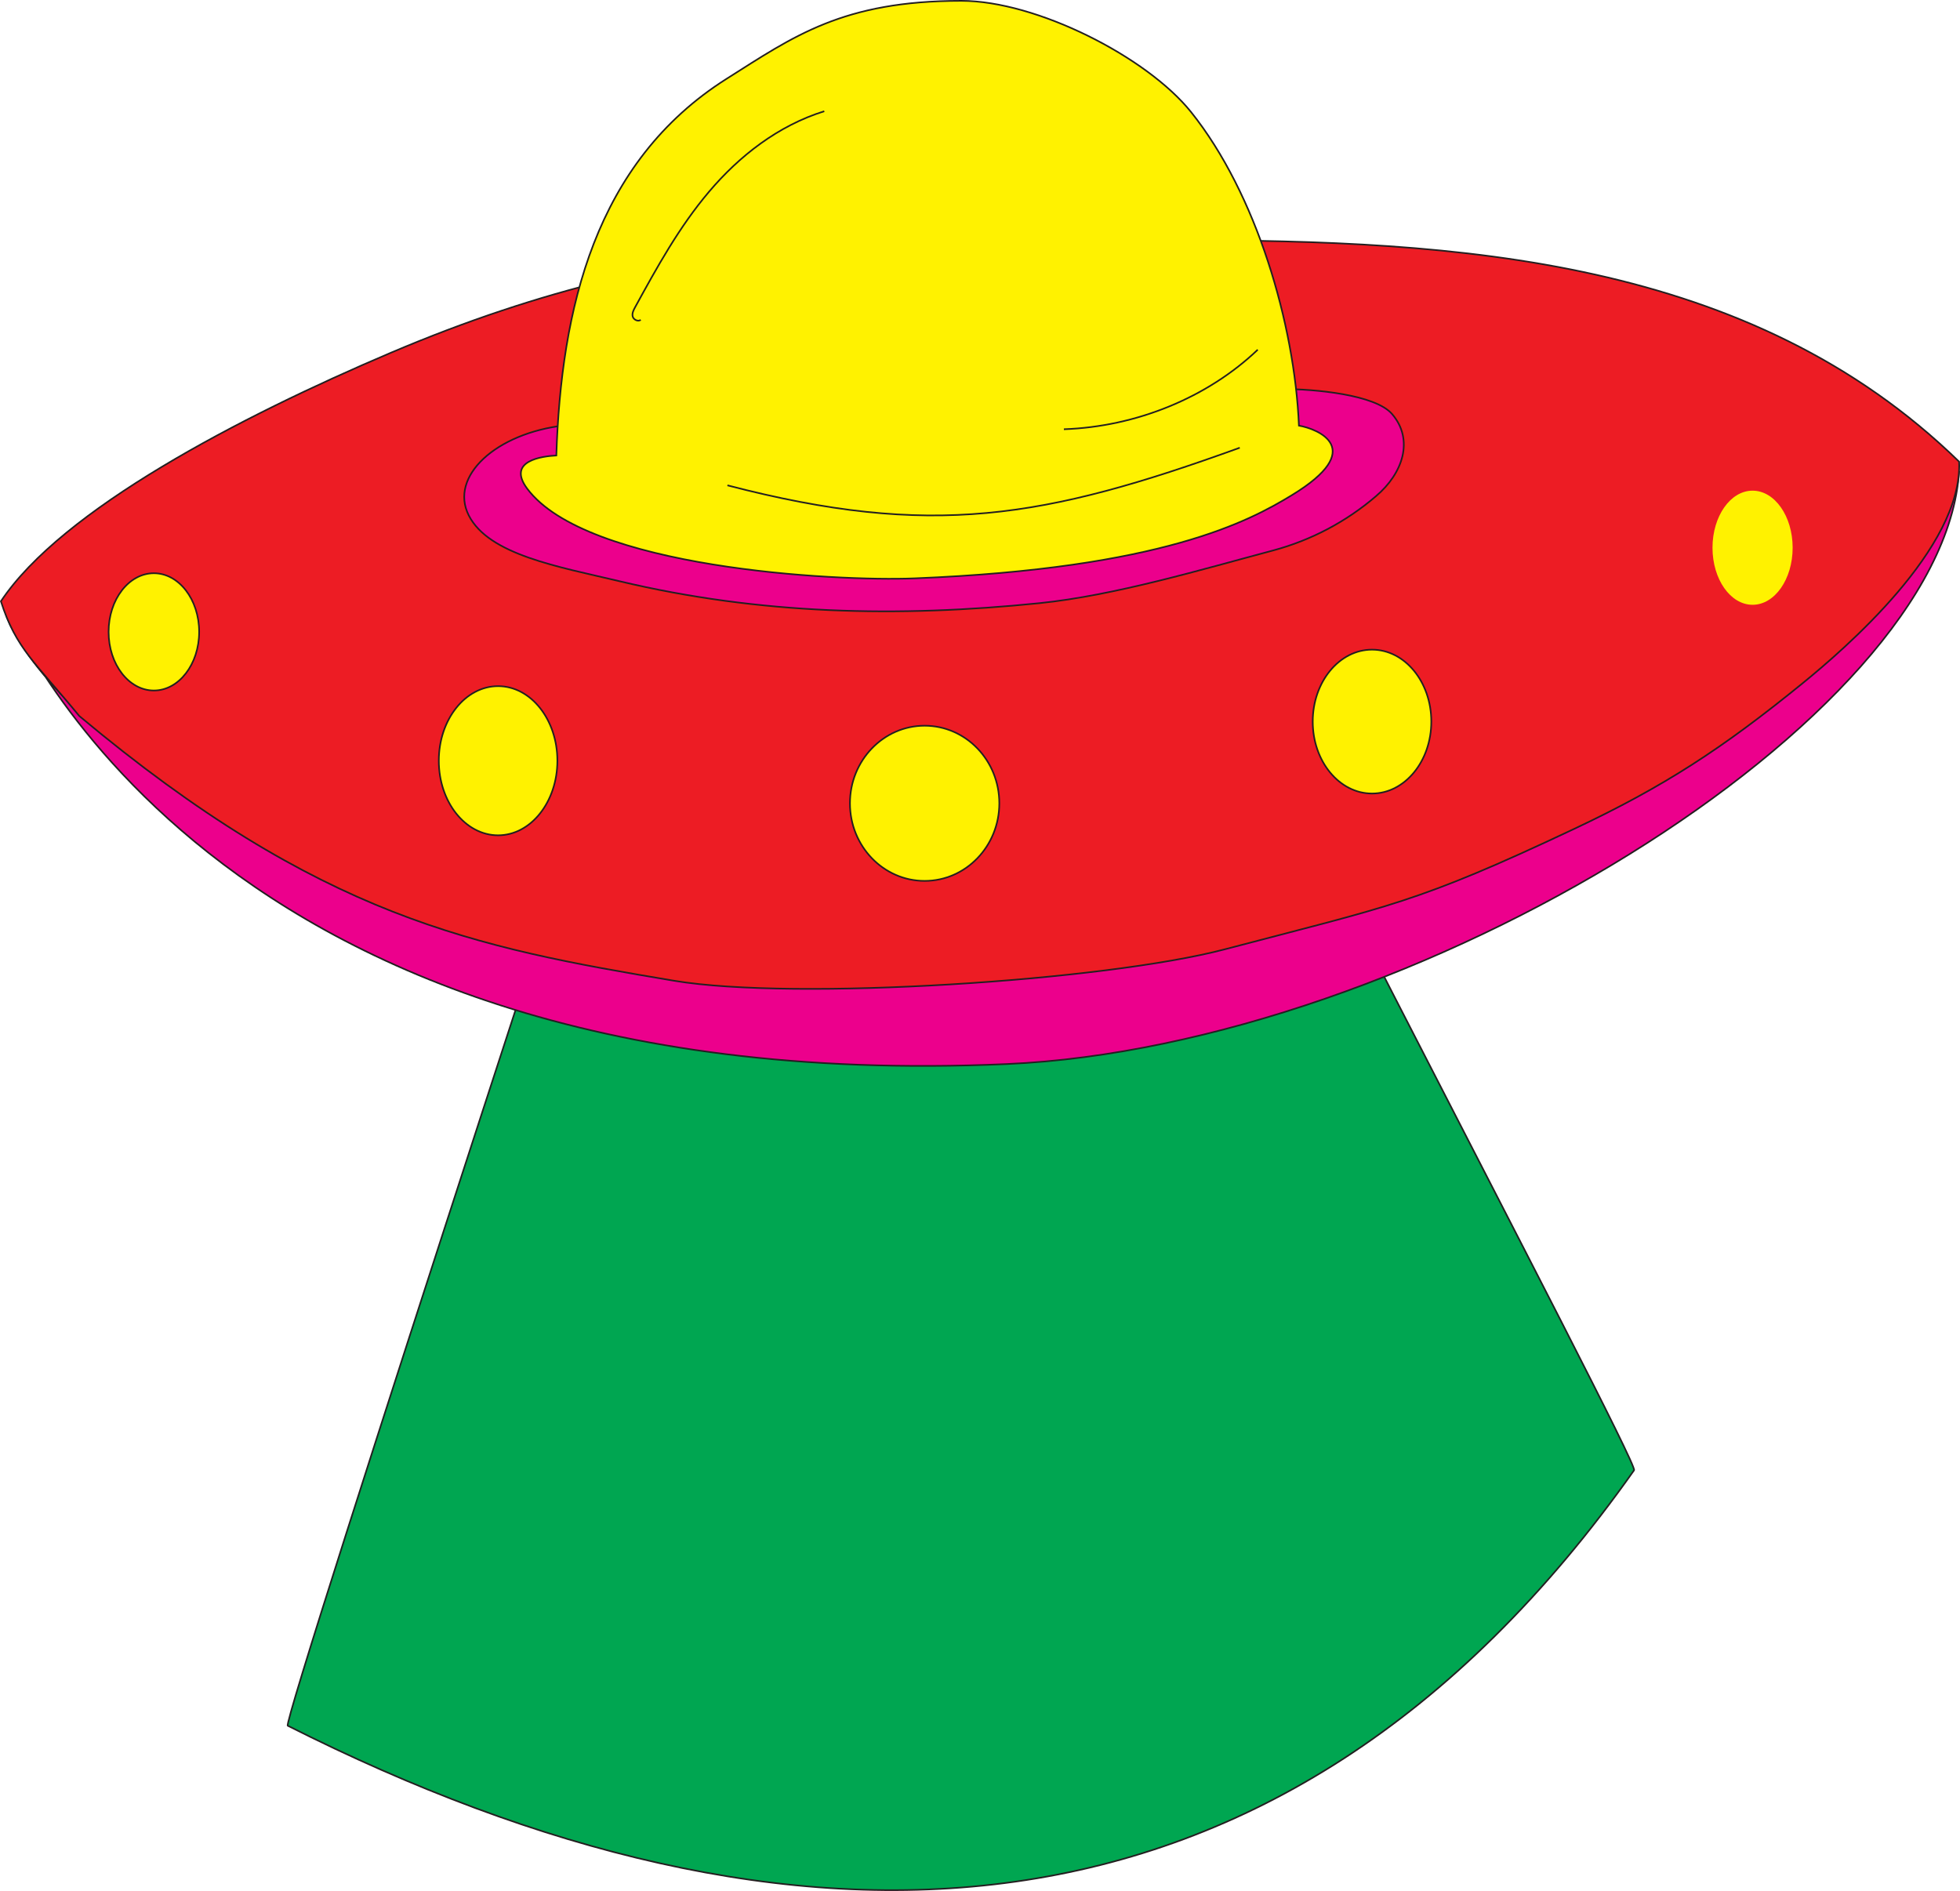
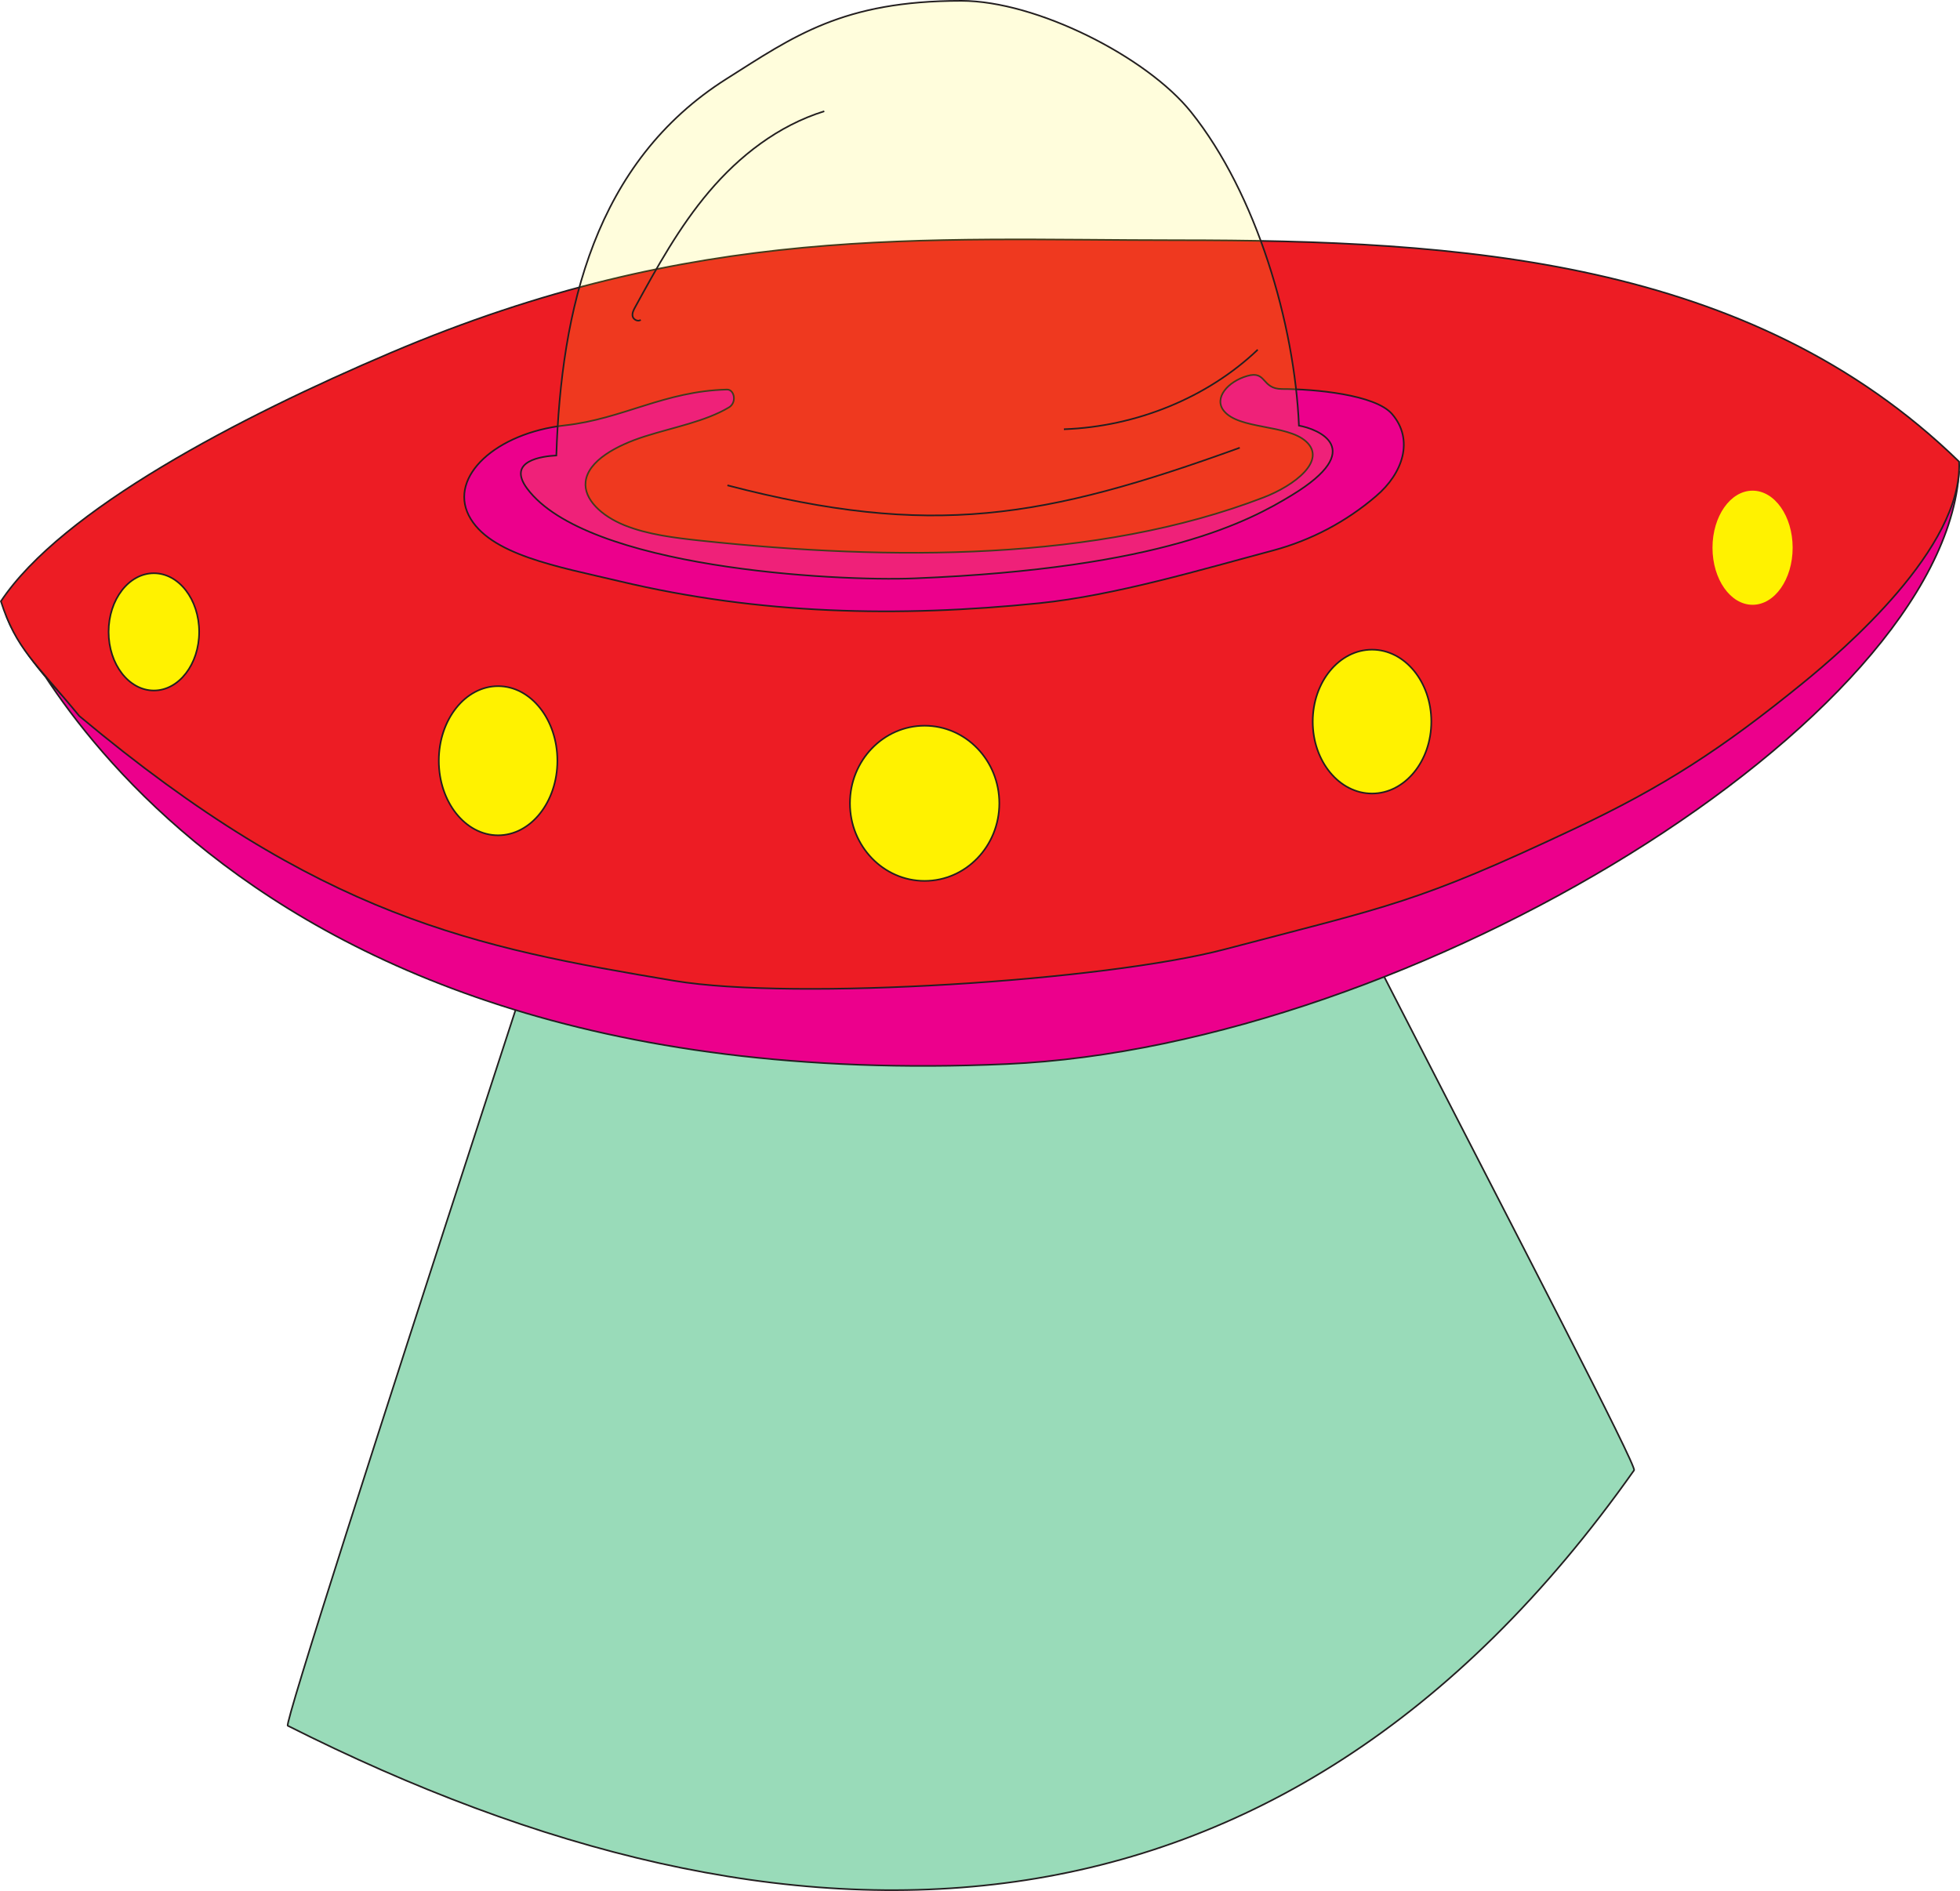
<svg xmlns="http://www.w3.org/2000/svg" id="Layer_1" data-name="Layer 1" width="1212.167" height="1169.475" viewBox="0 0 1212.167 1169.475">
  <g>
-     <path d="M1462.378,1091.018c14.409,53.988,313.402,617.618,309.909,622.567-220.025,311.748-522.791,314.114-832.652,158-4.211-2.121,243.632-756.914,243.632-756.914S1445.315,1027.085,1462.378,1091.018Z" transform="translate(-761.6837 -804.3097)" style="fill: #00a651;stroke: #231f20;stroke-miterlimit: 10" />
+     <path d="M1462.378,1091.018c14.409,53.988,313.402,617.618,309.909,622.567-220.025,311.748-522.791,314.114-832.652,158-4.211-2.121,243.632-756.914,243.632-756.914S1445.315,1027.085,1462.378,1091.018Z" transform="translate(-761.6837 -804.3097)" style="fill: #00a65166;stroke: #231f20;stroke-miterlimit: 10" />
    <path d="M764.599,1180.901c0,14.192,99.599,219.553,612.627,203.421,376.091-11.827,596.215-290.934,596.069-288.573-9.461,153.748-337.622,355.459-588.973,366.63C871.41,1485.174,764.599,1166.709,764.599,1180.901Z" transform="translate(-761.6837 -804.3097)" style="fill: #ec008c;stroke: #231f20;stroke-miterlimit: 10" />
    <path d="M1003.499,1022.422c-93.821,39.874-203.421,96.98-241.266,153.748,9.461,29.567,21.288,37.846,48.49,70.961,149.292,124.864,244.814,143.104,367.815,163.721,74.902,12.555,266.658.014,340.609-19.434,102.727-27.017,118.268-28.384,215.935-74.41,55.946-26.364,91.848-49.841,141.234-89.982,25.571-20.784,99.345-83.97,96.98-137.191-129.211-125.915-309.702-136.973-483.063-136.973C1331.663,952.862,1192.728,942,1003.499,1022.422Z" transform="translate(-761.6837 -804.3097)" style="fill: #ed1c24;stroke: #231f20;stroke-miterlimit: 10" />
    <ellipse cx="308.046" cy="470.475" rx="36.663" ry="46.124" style="fill: #fff200;stroke: #231f20;stroke-miterlimit: 10" />
    <ellipse cx="848.529" cy="446.271" rx="36.663" ry="44.492" style="fill: #fff200;stroke: #231f20;stroke-miterlimit: 10" />
    <ellipse cx="1083.882" cy="338.746" rx="24.784" ry="35.293" style="fill: #fff200" />
    <ellipse cx="571.843" cy="496.81" rx="46.184" ry="47.991" style="fill: #fff200;stroke: #231f20;stroke-miterlimit: 10" />
    <ellipse cx="95.164" cy="390.784" rx="28.001" ry="36.264" style="fill: #fff200;stroke: #231f20;stroke-miterlimit: 10" />
    <path d="M1211.299,1045.226c-38.679.961-64.308,18.153-100.176,22.138-42.576,4.731-71.802,31.516-59.518,55.72,12.396,24.425,55.592,31.731,93.153,40.667,86.998,20.698,172.577,22.459,259.668,13.602,46.736-4.753,100.964-21.01,144.824-32.667a162.21,162.21,0,0,0,63.343-33.448c16.924-14.297,23.592-35.098,10.017-50.872-10.358-12.035-47.879-15.472-67.985-15.472-13.021,0-9.373-11.616-21.58-8.077s-20.695,13.669-14.564,21.477c9.195,11.711,39.036,8.362,50.877,18.99,13.148,11.801-7.037,27.3-26.22,34.678-102.917,39.584-230.292,39.252-347.915,26.733-16.413-1.747-33.213-3.815-47.37-9.562s-25.274-16.027-23.986-26.957c1.52-12.892,19.029-22.392,36.693-28.008s37.364-9.203,51.903-17.881C1217.587,1053.231,1215.856,1045.113,1211.299,1045.226Z" transform="translate(-761.6837 -804.3097)" style="fill: #ec008c;stroke: #231f20;stroke-miterlimit: 10" />
-     <path d="M1087.741,1106.521c-12.972-17.404,9.55-20.06,18.01-20.519,2.967-90.443,23.708-181.392,105.284-232.954,41.503-26.233,71.715-48.237,145.181-48.237,46.411,0,114.756,34.646,142.107,68.822,40.522,50.633,64.012,131.172,66.686,193.902,11.674,2.025,42.774,14.364-4.503,43.091-26.023,15.813-79.868,45.198-232.955,51.354C1277.257,1164.001,1124.27,1155.529,1087.741,1106.521Z" transform="translate(-761.6837 -804.3097)" style="fill: #fff200;stroke: #231f20;stroke-miterlimit: 10" />
+     <path d="M1087.741,1106.521c-12.972-17.404,9.55-20.06,18.01-20.519,2.967-90.443,23.708-181.392,105.284-232.954,41.503-26.233,71.715-48.237,145.181-48.237,46.411,0,114.756,34.646,142.107,68.822,40.522,50.633,64.012,131.172,66.686,193.902,11.674,2.025,42.774,14.364-4.503,43.091-26.023,15.813-79.868,45.198-232.955,51.354C1277.257,1164.001,1124.27,1155.529,1087.741,1106.521Z" transform="translate(-761.6837 -804.3097)" style="fill: #fff20023;stroke: #231f20;stroke-miterlimit: 10" />
    <path d="M1211.561,1104.469c126.071,32.831,195.86,20.519,316.856-23.251" transform="translate(-761.6837 -804.3097)" style="fill: none;stroke: #231f20;stroke-miterlimit: 10" />
    <path d="M1539.535,1020.581c-31.062,29.584-75.003,47.613-119.895,49.195" transform="translate(-761.6837 -804.3097)" style="fill: none;stroke: #231f20;stroke-miterlimit: 10" />
    <path d="M1271.47,873.104c-28.707,8.929-52.672,27.829-71.222,49.703s-32.229,46.784-45.786,71.515c-.983,1.793-1.993,3.773-1.494,5.725s3.342,3.412,4.973,2.068" transform="translate(-761.6837 -804.3097)" style="fill: none;stroke: #231f20;stroke-miterlimit: 10" />
  </g>
</svg>
